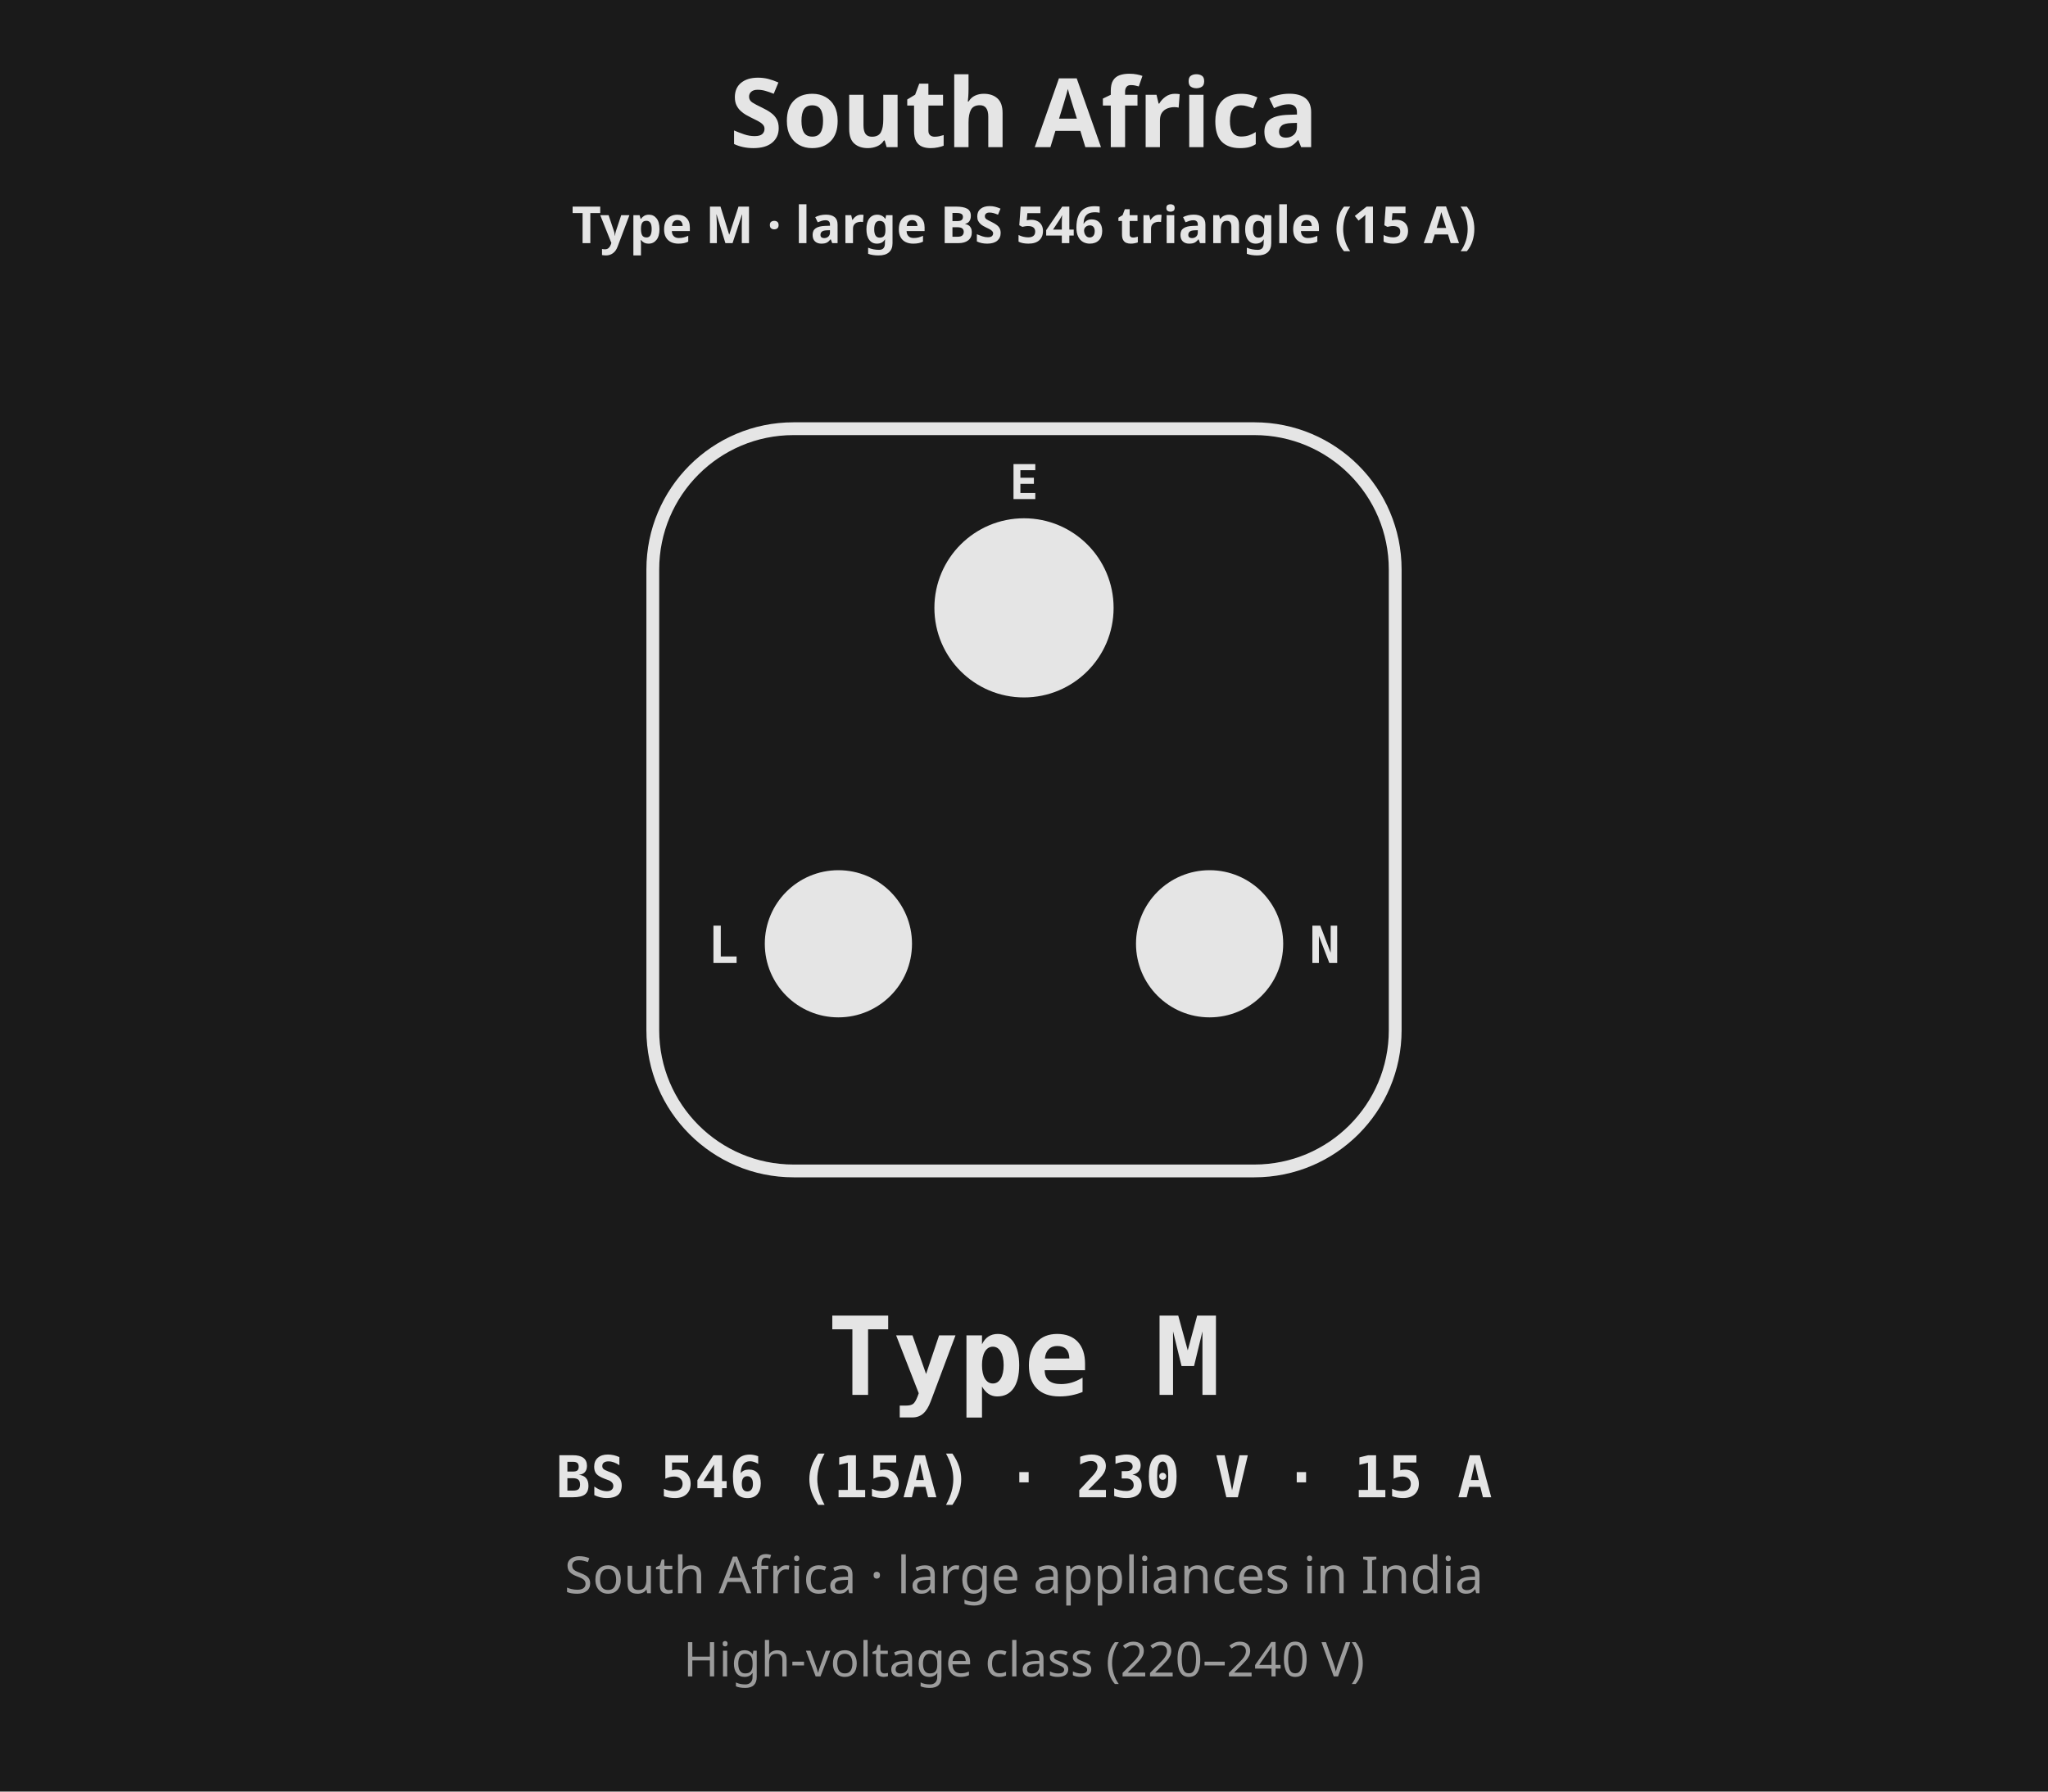
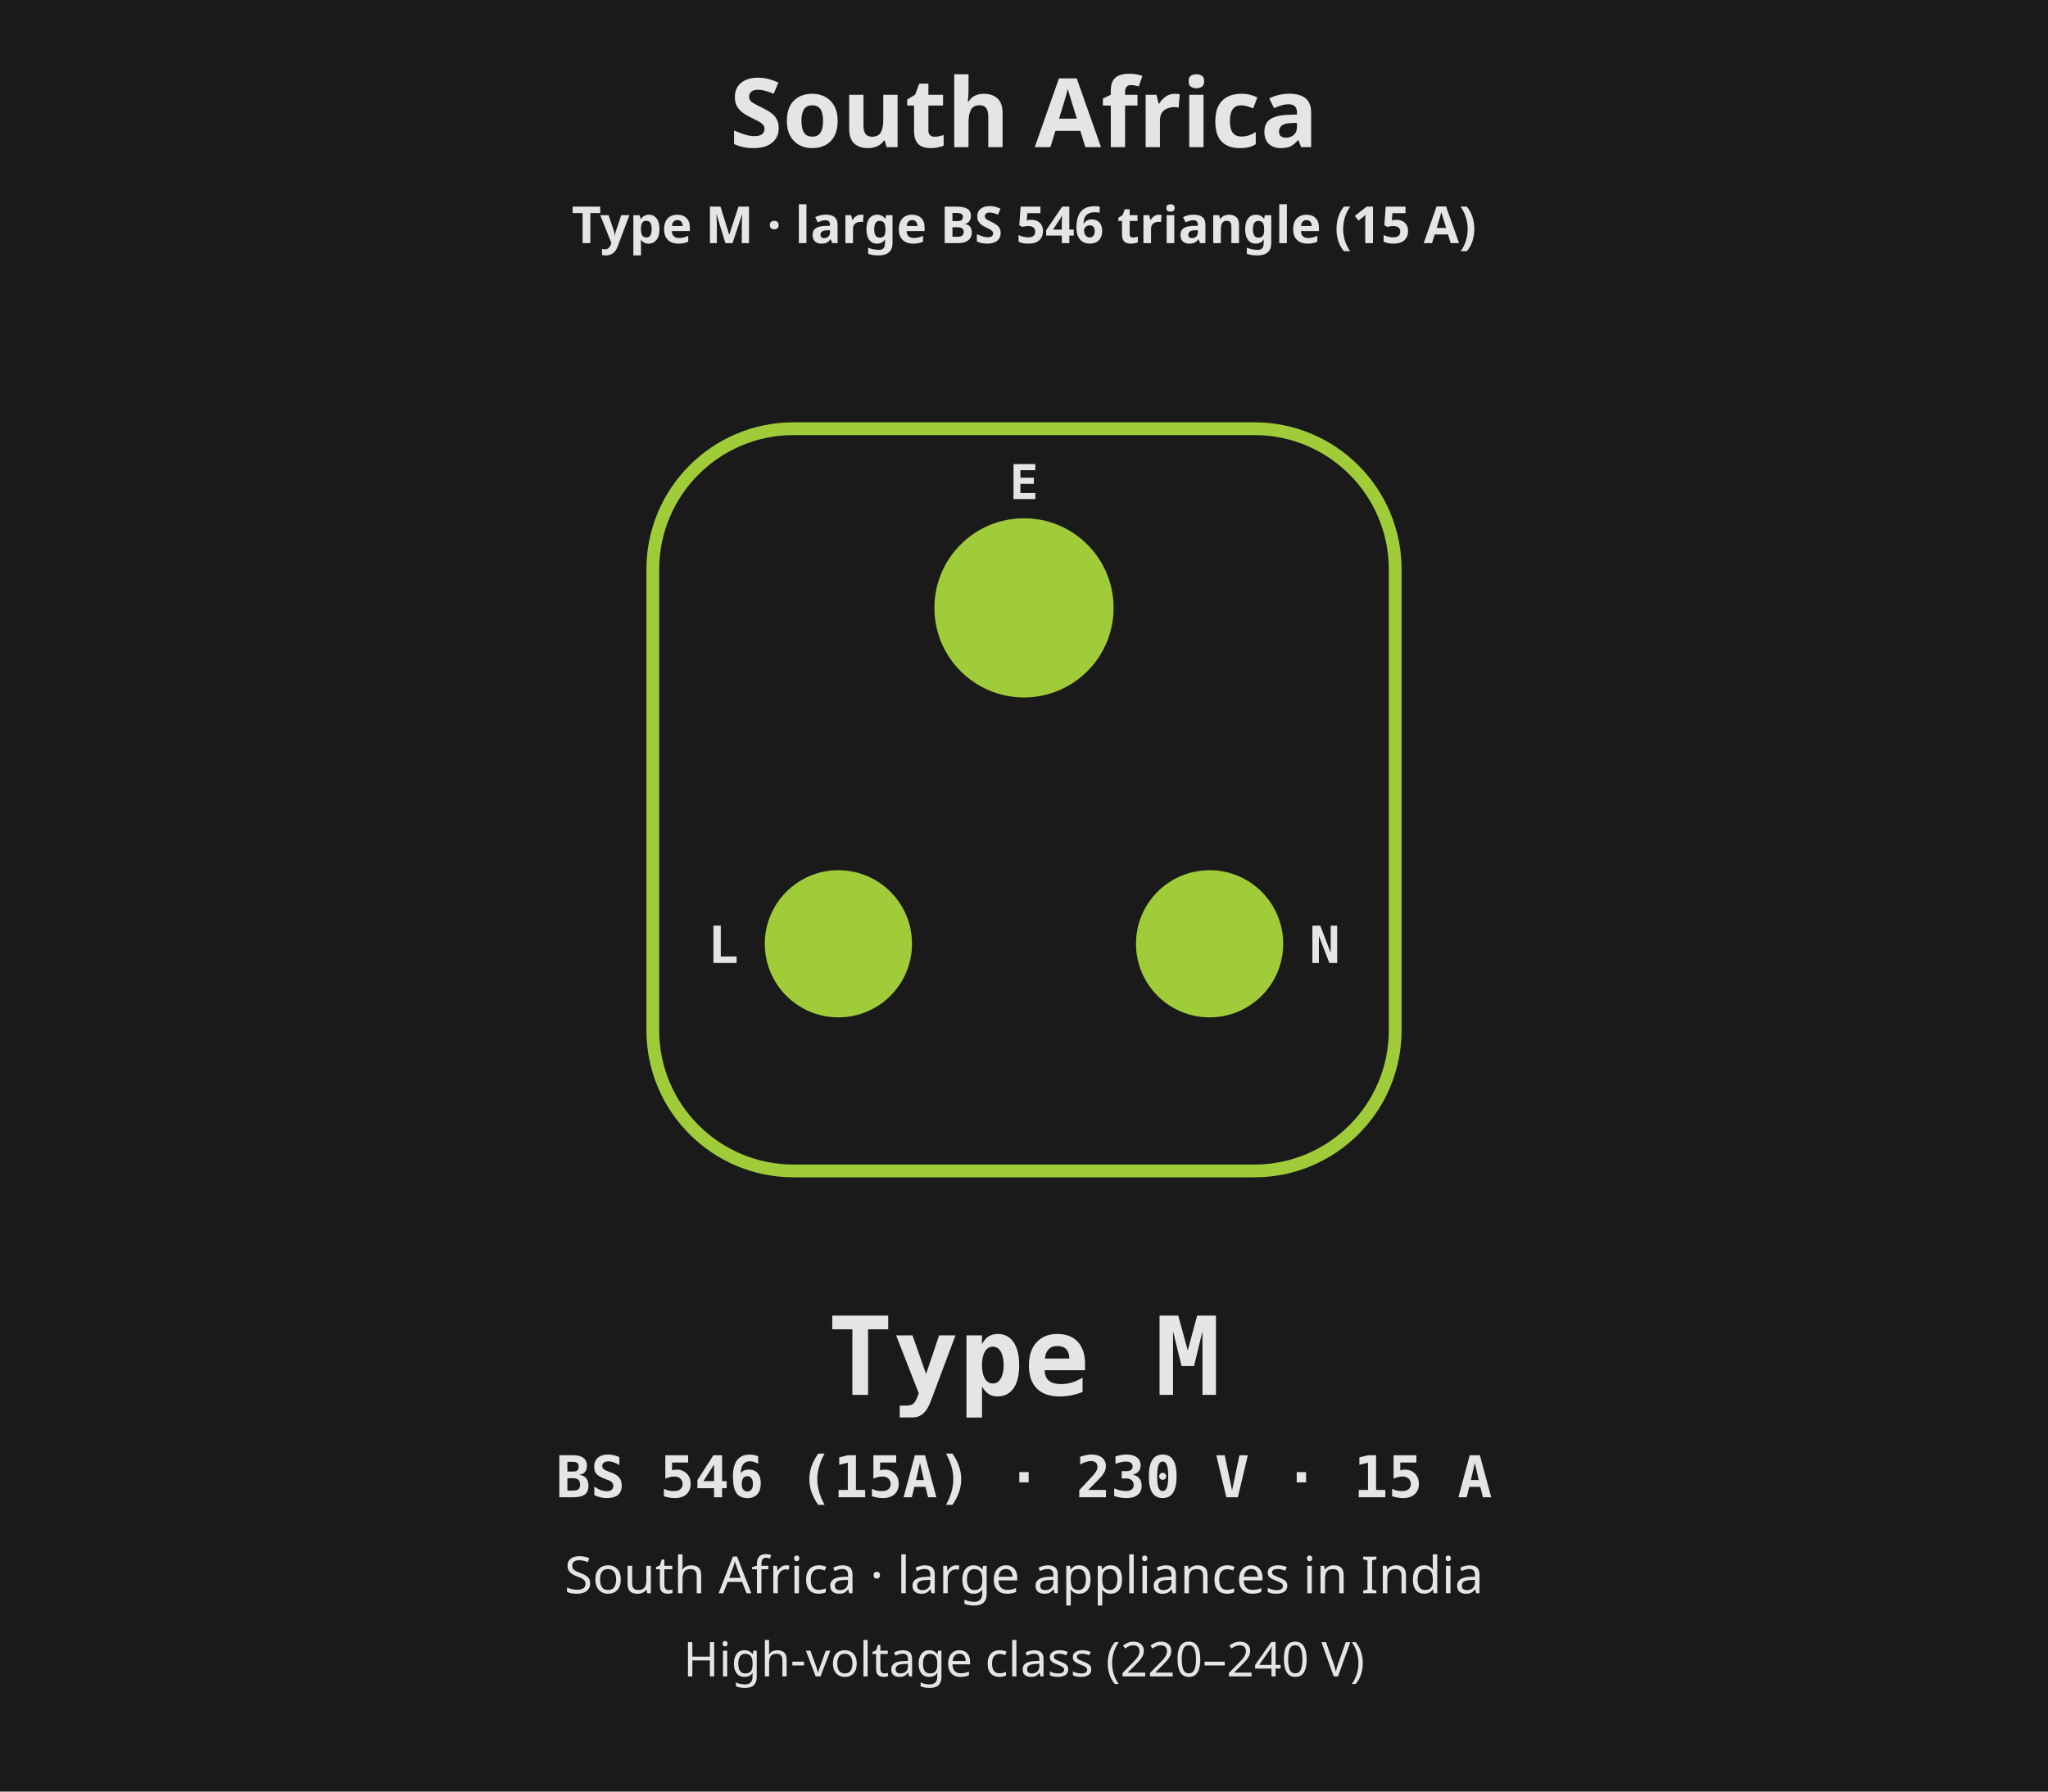
<svg xmlns="http://www.w3.org/2000/svg" viewBox="0 0 640 560" width="640" height="560" font-family="IBM Plex Sans, sans-serif" fill="none">
  <rect x="0" y="0" width="640" height="560" fill="#1A1A1A" />
  <text x="320" y="46" fill="#E5E5E5" font-size="30" font-weight="600" text-anchor="middle">South Africa</text>
  <text x="320" y="76" fill="#E5E5E5" font-size="16" font-weight="600" text-anchor="middle">Type M · large BS 546 triangle (15 A)</text>
-   <rect x="204" y="134" width="232" height="232" rx="44" stroke="#E5E5E5" stroke-width="4" />
-   <circle cx="320" cy="190" r="28" fill="#E5E5E5" />
-   <circle cx="262" cy="295" r="23" fill="#E5E5E5" />
-   <circle cx="378" cy="295" r="23" fill="#E5E5E5" />
+   <rect x="204" y="134" width="232" height="232" rx="44" stroke="#A1CC3A" stroke-width="4" />
+   <circle cx="320" cy="190" r="28" fill="#A1CC3A" />
+   <circle cx="262" cy="295" r="23" fill="#A1CC3A" />
+   <circle cx="378" cy="295" r="23" fill="#A1CC3A" />
  <text x="320" y="156" fill="#E5E5E5" font-size="15" font-weight="700" text-anchor="middle" font-family="DM Mono, monospace">E</text>
  <text x="226" y="301" fill="#E5E5E5" font-size="16" font-weight="700" text-anchor="middle" font-family="DM Mono, monospace">L</text>
  <text x="414" y="301" fill="#E5E5E5" font-size="16" font-weight="700" text-anchor="middle" font-family="DM Mono, monospace">N</text>
  <text x="320" y="436" fill="#E5E5E5" font-size="34" font-weight="600" text-anchor="middle" font-family="DM Mono, monospace">Type M</text>
  <text x="320" y="468" fill="#E5E5E5" font-size="18" font-weight="600" text-anchor="middle" font-family="DM Mono, monospace">BS 546 (15A) · 230 V · 15 A</text>
-   <text x="320" y="498" fill="#9C9C9C" font-size="16" font-weight="500" text-anchor="middle">South Africa · large appliances in India</text>
-   <text x="320" y="524" fill="#9C9C9C" font-size="15" font-weight="500" text-anchor="middle">High-voltage class (220–240 V)</text>
+   <text x="320" y="498" fill="#E5E5E5" font-size="16" font-weight="500" text-anchor="middle">South Africa · large appliances in India</text>
+   <text x="320" y="524" fill="#E5E5E5" font-size="15" font-weight="500" text-anchor="middle">High-voltage class (220–240 V)</text>
</svg>
